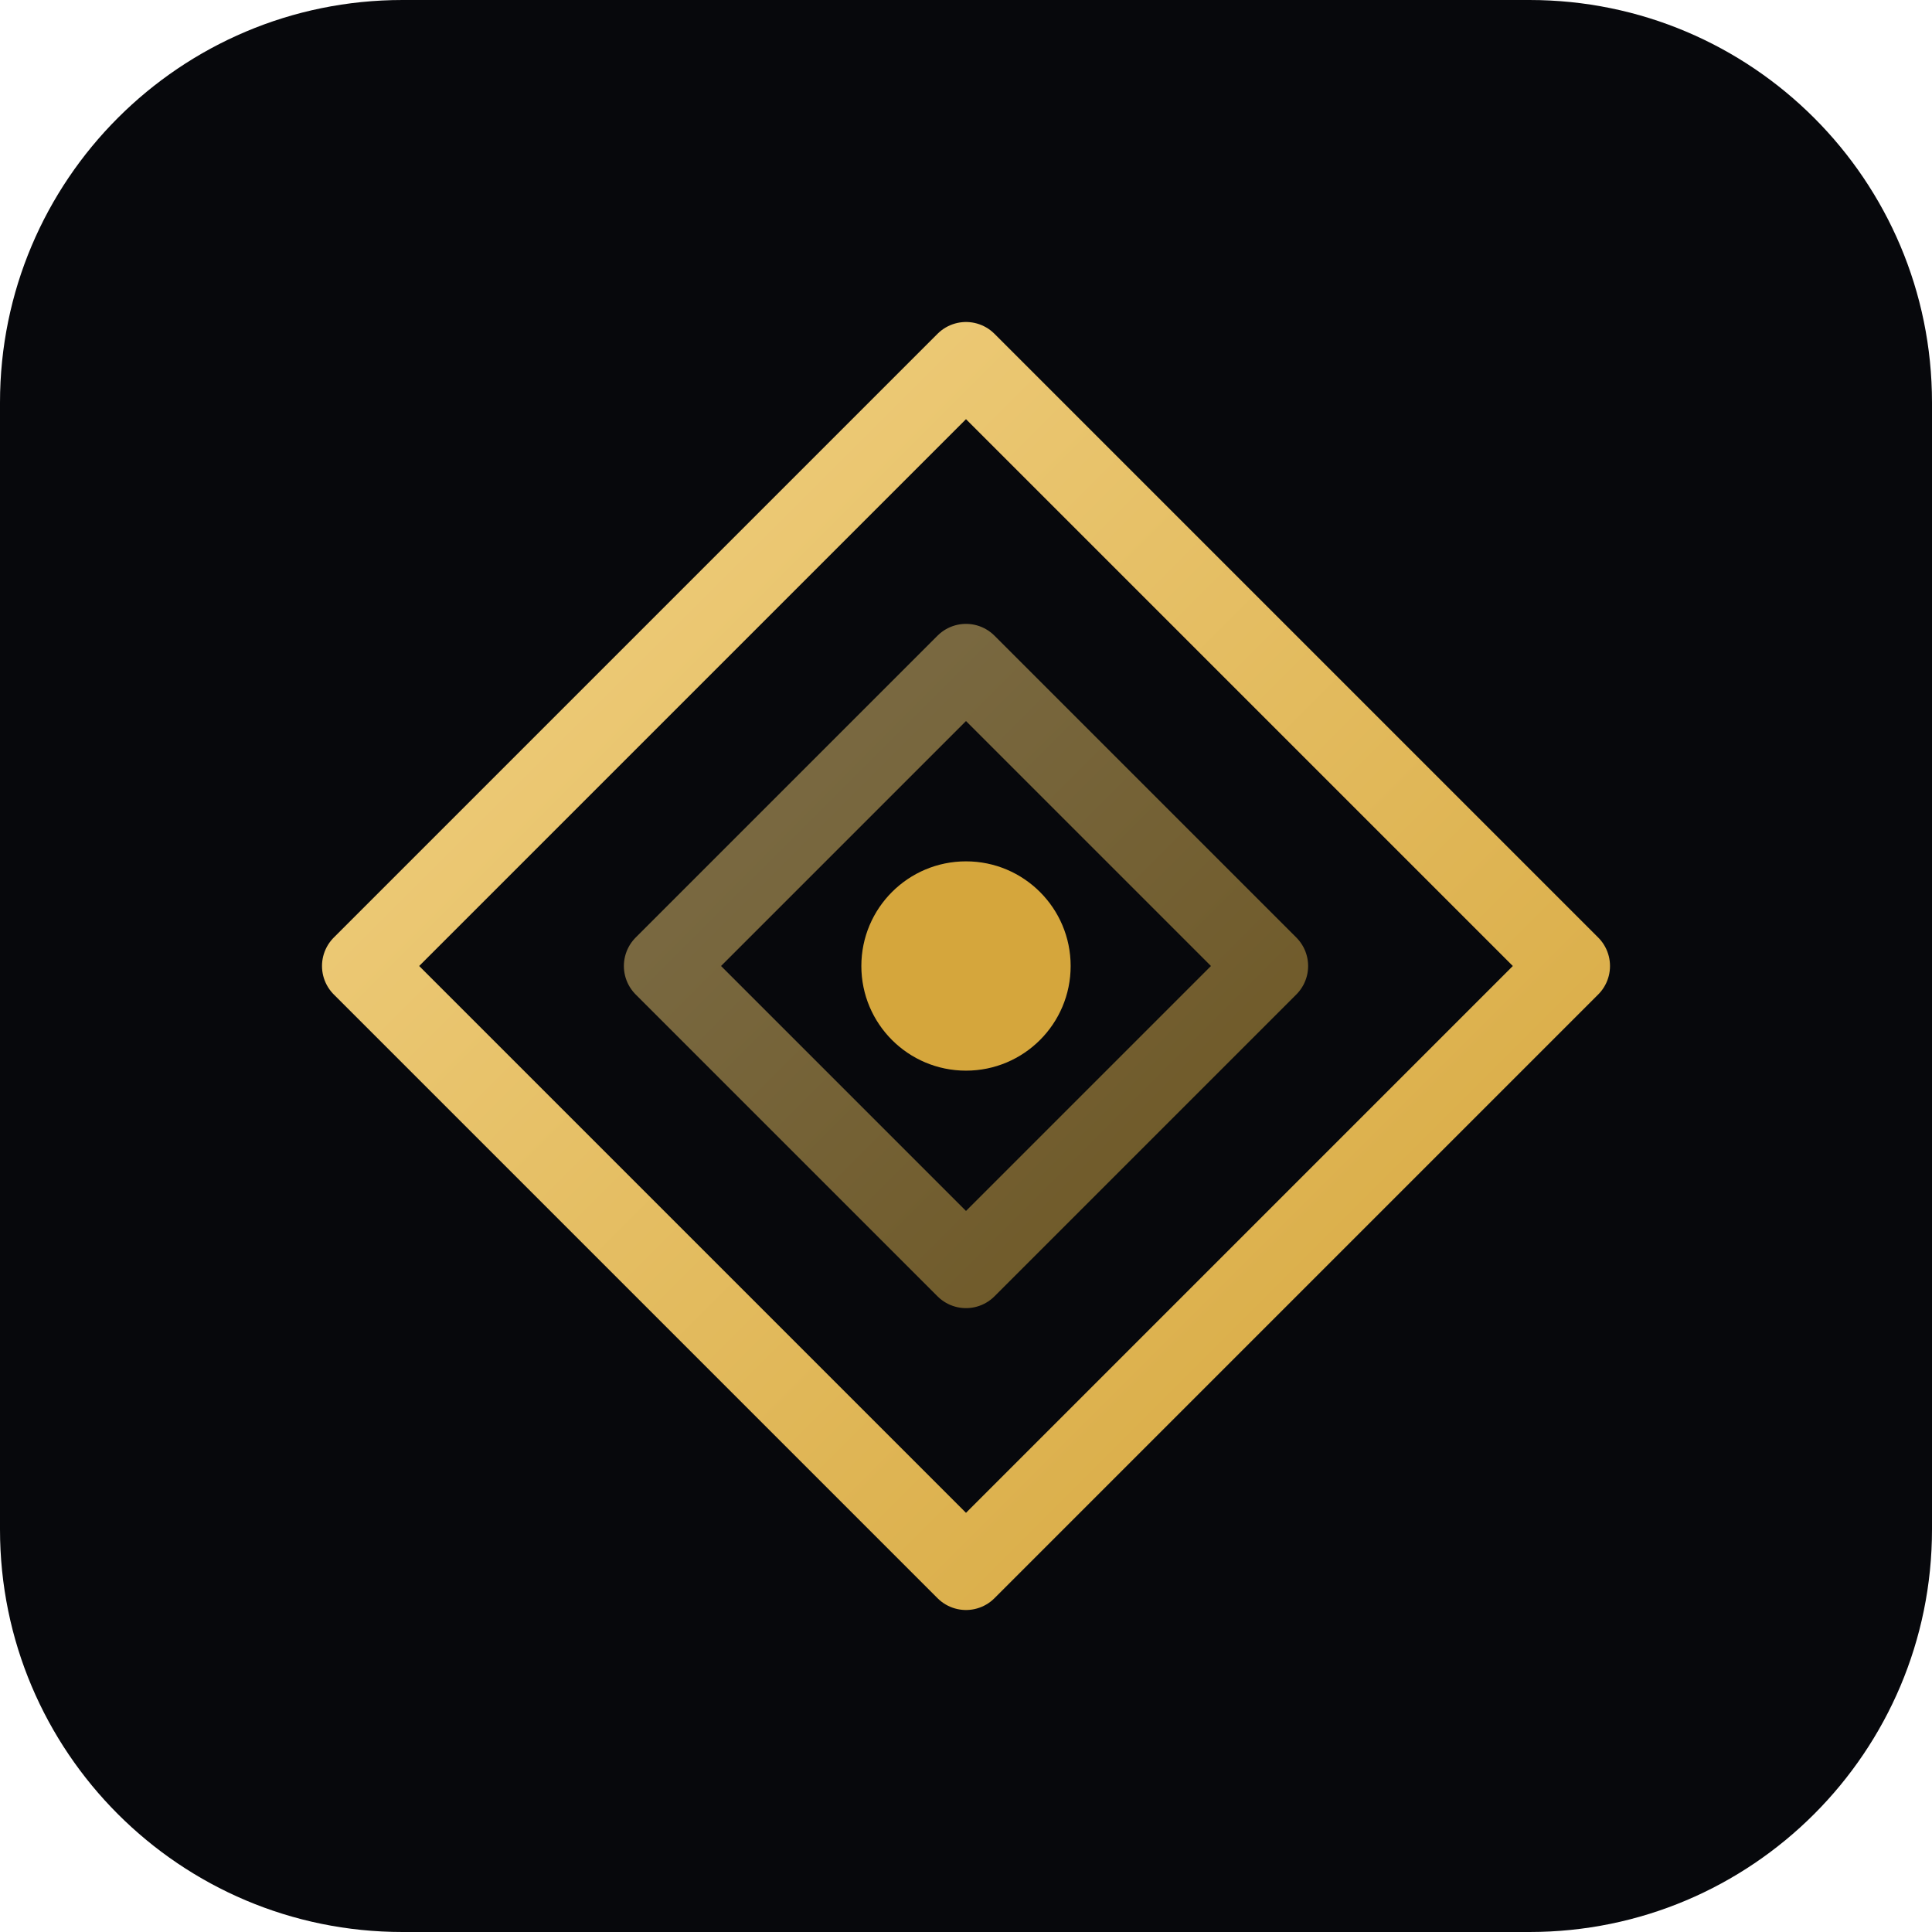
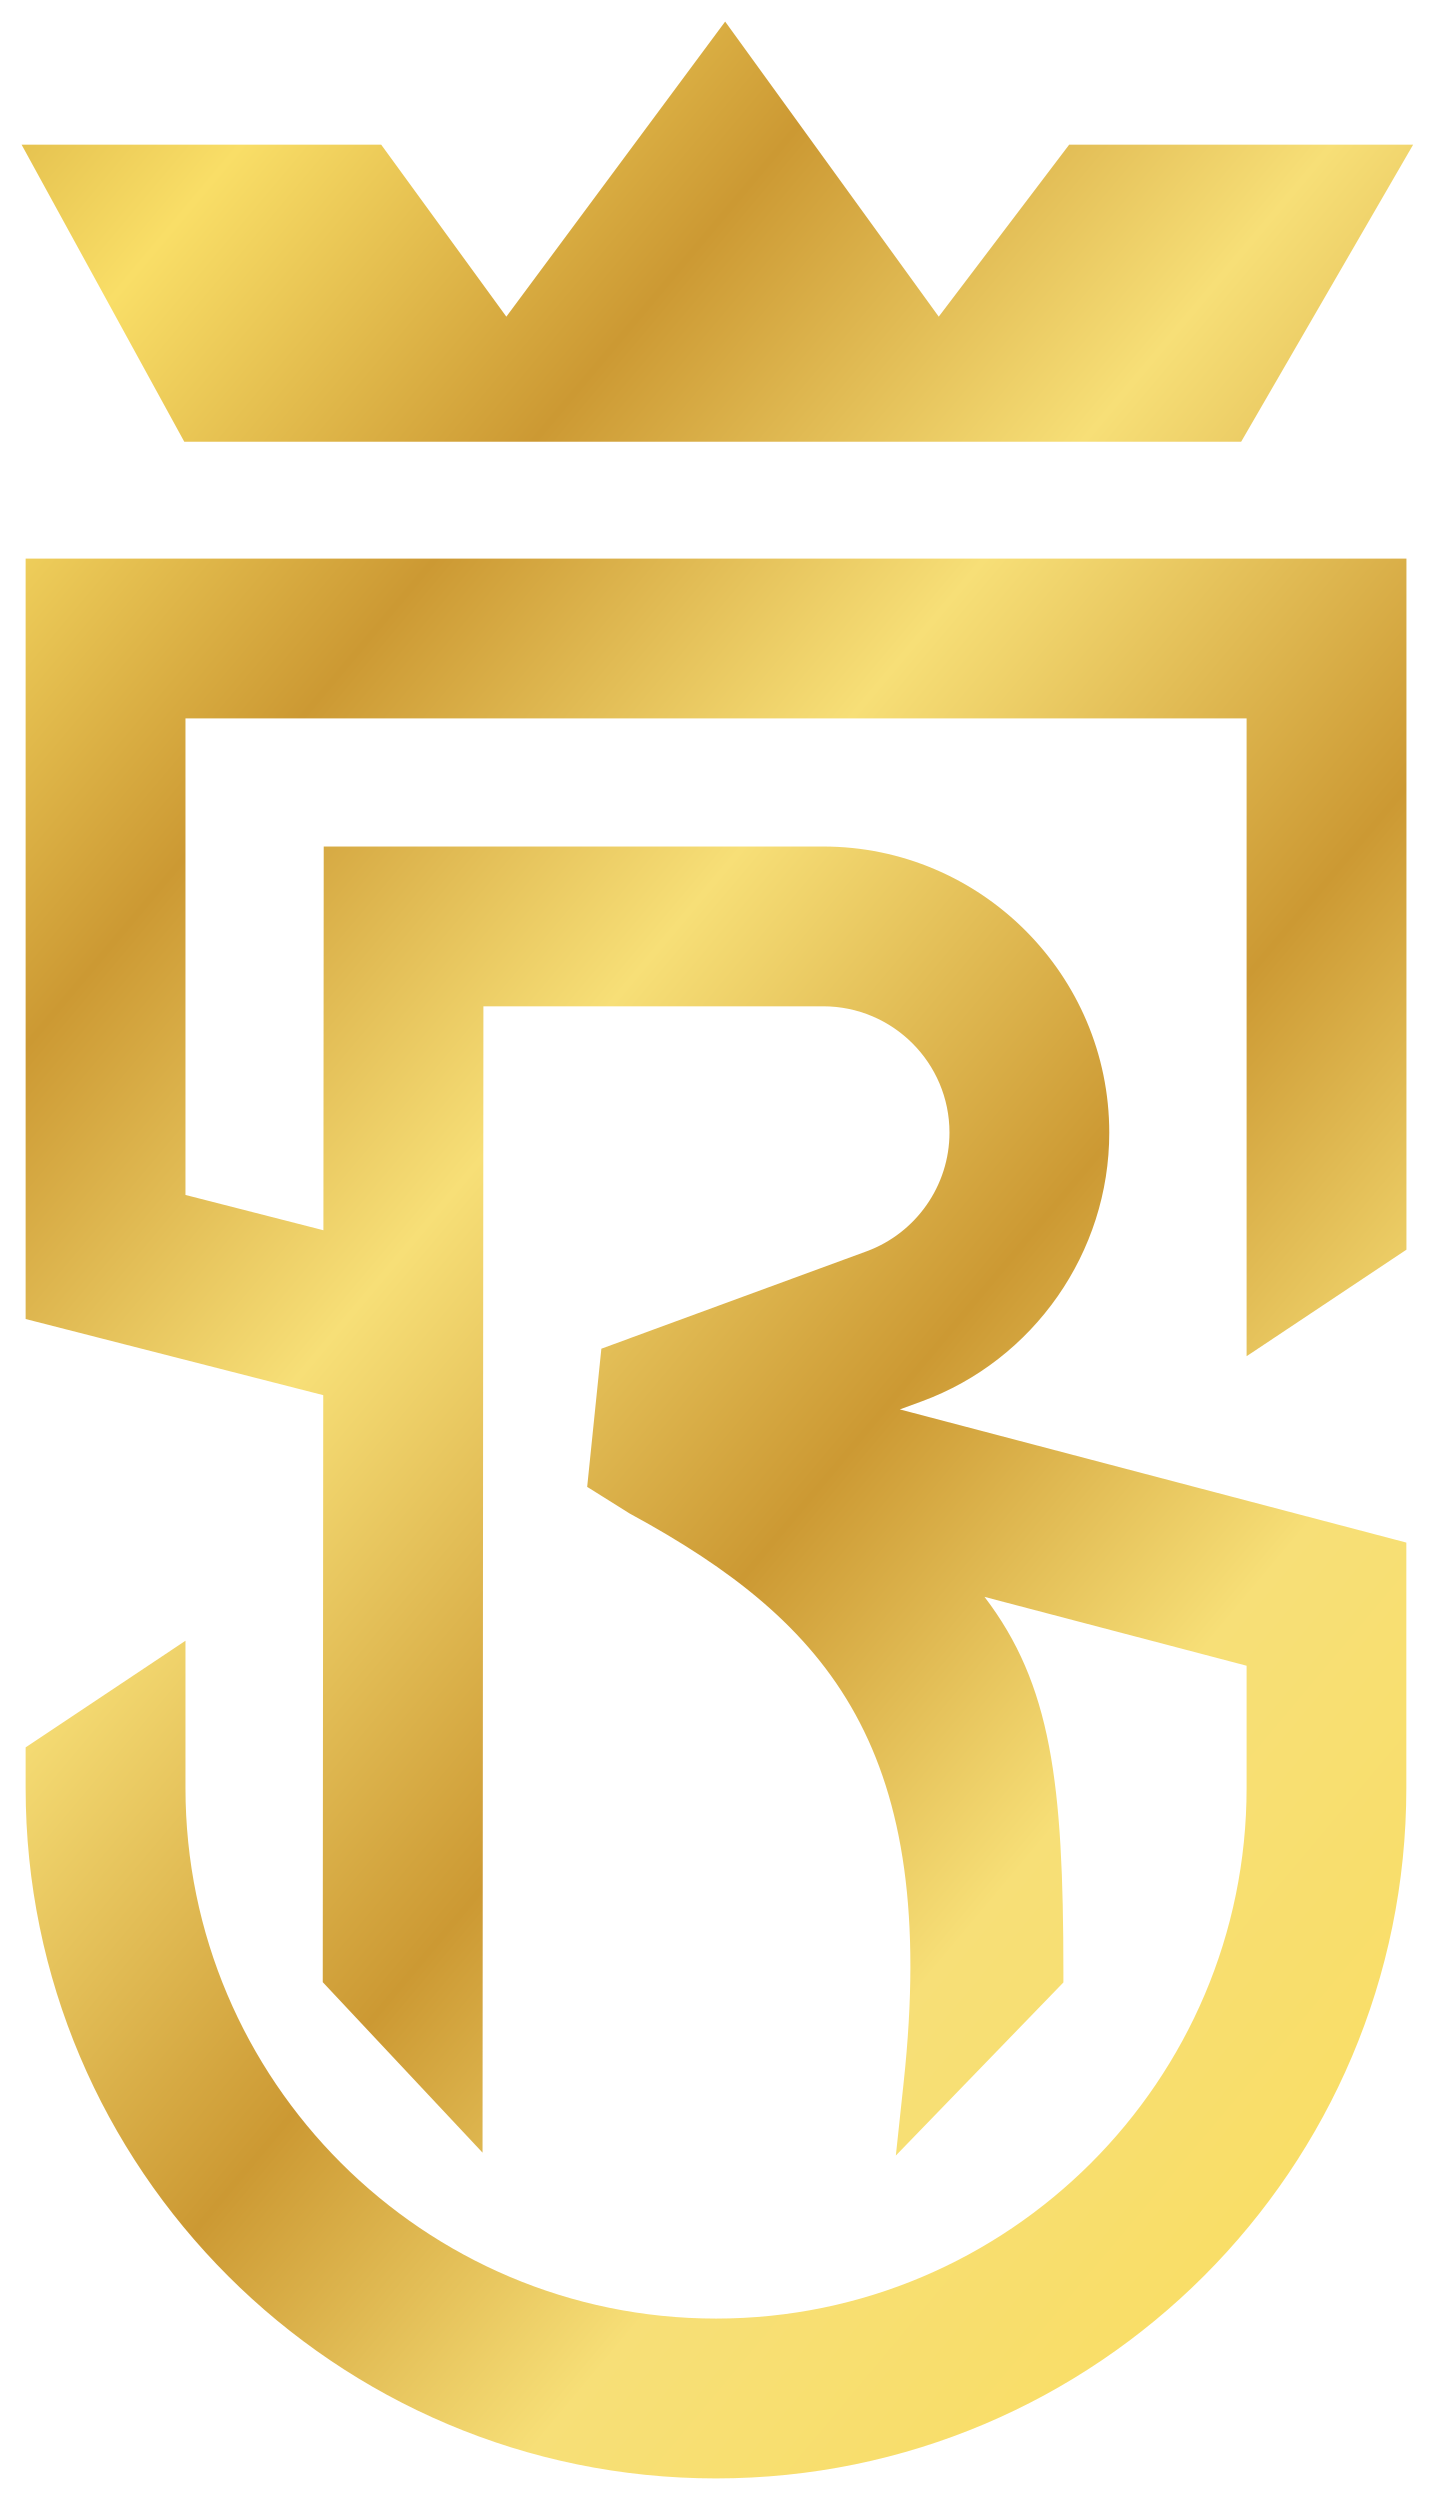
- <svg xmlns="http://www.w3.org/2000/svg" viewBox="0 0 48 48">
+ <svg xmlns="http://www.w3.org/2000/svg" viewBox="1098.57 396.36 265.87 463.28" role="img">
  <defs>
-     <linearGradient id="g" x1="0" y1="0" x2="1" y2="1">
-       <stop offset="0%" stop-color="#F2D284" />
-       <stop offset="100%" stop-color="#D5A63C" />
+     <linearGradient id="g-mark" gradientUnits="userSpaceOnUse" x1="1013.5" y1="445.1" x2="1449.5" y2="810.9">
+       <stop offset="0" stop-color="#C49328" />
+       <stop offset="0.15" stop-color="#F9DE67" />
+       <stop offset="0.285" stop-color="#CC9933" />
+       <stop offset="0.422" stop-color="#F7DF77" />
+       <stop offset="0.575" stop-color="#CC9933" />
+       <stop offset="0.705" stop-color="#F7DF77" />
+       <stop offset="0.841" stop-color="#F9DE67" />
+       <stop offset="1" stop-color="#C49328" />
    </linearGradient>
  </defs>
-   <rect width="48" height="48" rx="10" fill="#07080C" />
-   <g stroke="url(#g)" stroke-width="2" stroke-linejoin="round" fill="none">
-     <path d="M24 9 39 24 24 39 9 24 24 9Z" />
-     <path d="M24 16.5 31.5 24 24 31.5 16.5 24 24 16.5Z" stroke-opacity=".5" />
-   </g>
-   <circle cx="24" cy="24" r="2.6" fill="#D5A63C" />
+   <path fill="url(#g-mark)" d="M1103.32 640.79L1158.47 654.9L1158.38 763.68L1187.99 795.27L1188.15 582.84L1251.11 582.84C1264.02 582.84 1274.52 593.34 1274.52 606.25C1274.52 616.03 1268.35 624.86 1259.17 628.24L1215.26 644.36L1215.23 644.36L1215.23 644.38L1210.01 646.29L1207.38 671.9L1207.9 672.22L1210.18 673.65L1215.2 676.8L1215.45 676.94C1252.49 697.09 1272.65 720.78 1266.03 782.26L1264.58 795.81L1295.63 763.73L1295.63 761.83C1295.63 726.67 1293.4 708.52 1281.01 692.28L1329.58 705.04L1329.58 727.7C1329.58 781.92 1285.47 826.02 1231.26 826.02C1177.05 826.02 1132.94 781.92 1132.94 727.7L1132.94 700.41L1103.32 720.17L1103.32 727.71C1103.32 798.25 1160.71 855.64 1231.25 855.64C1301.8 855.64 1359.18 798.25 1359.18 727.71L1359.18 682.22L1265.32 657.54L1269.38 656.05C1290.17 648.42 1304.13 628.41 1304.13 606.27C1304.13 577.03 1280.34 553.23 1251.09 553.23L1158.56 553.23L1158.5 624.34L1132.94 617.8L1132.94 529.49L1329.58 529.49L1329.58 647.68L1359.2 627.94L1359.2 499.88L1103.32 499.88ZM1328.57 478.22L1360.44 423.17L1296.7 423.17L1272.53 455.04L1232.95 400.36L1192.4 455.04L1169.21 423.17L1102.57 423.17L1132.72 478.22Z" />
</svg>
